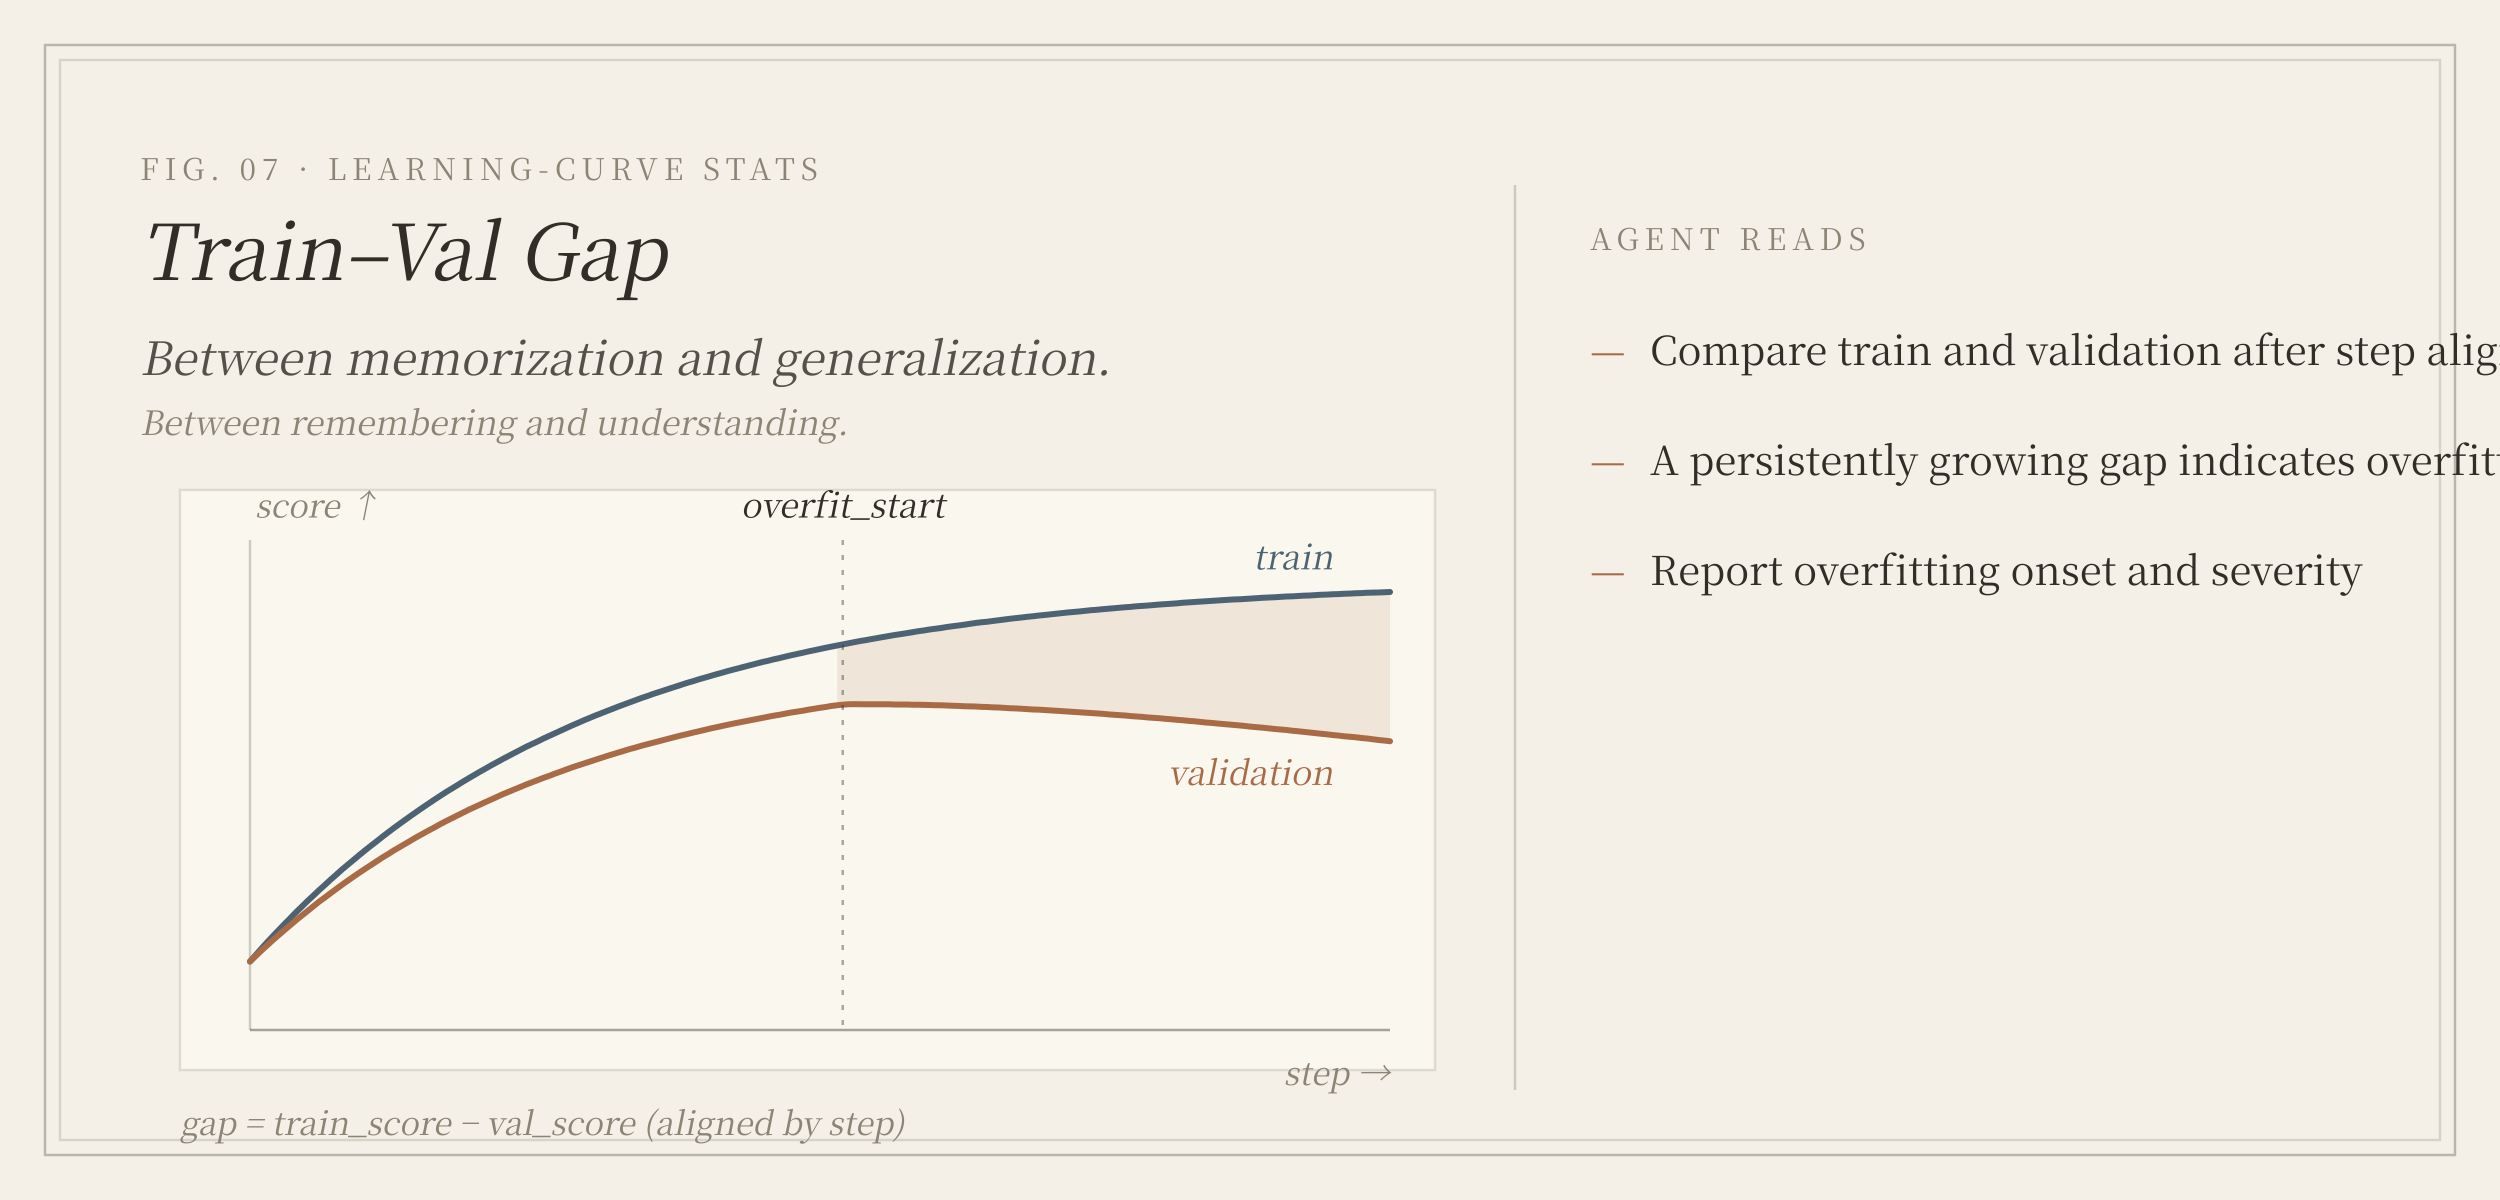
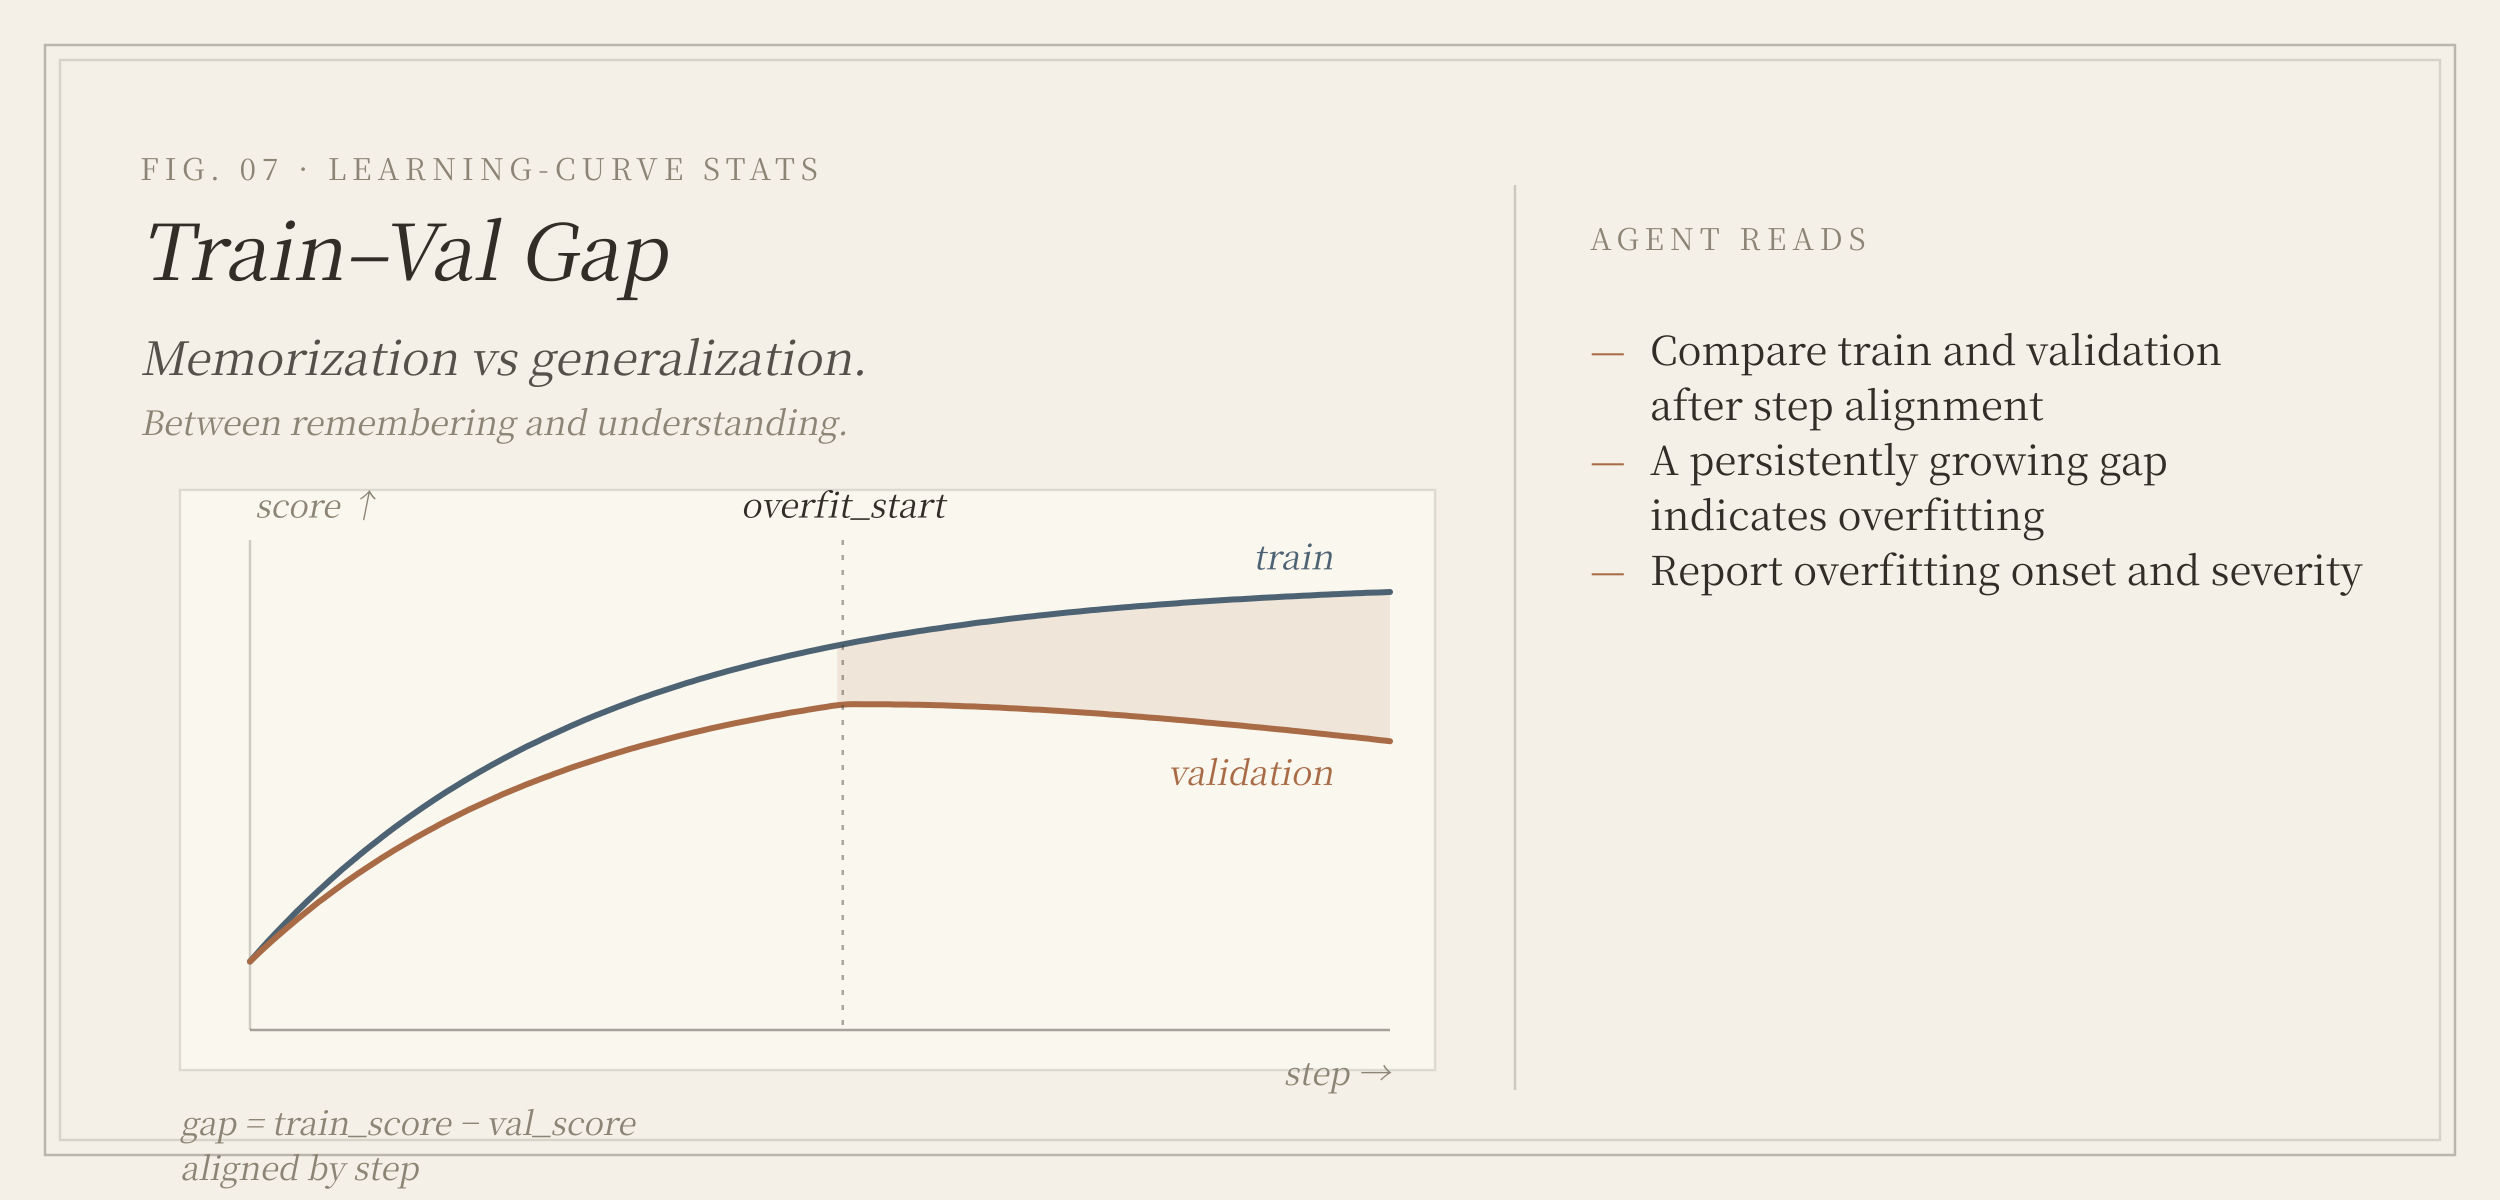
<svg xmlns="http://www.w3.org/2000/svg" width="1000" height="480" viewBox="0 0 1000 480" role="img">
  <rect width="1000" height="480" fill="#f4f0e7" />
  <rect x="18" y="18" width="964" height="444" fill="none" stroke="#322e27" stroke-opacity="0.30" stroke-width="1" />
  <rect x="24" y="24" width="952" height="432" fill="none" stroke="#322e27" stroke-opacity="0.15" stroke-width="1" />
  <rect x="72" y="196" width="502" height="232" fill="#faf7ef" stroke="#322e27" stroke-opacity="0.13" stroke-width="1" />
  <line x1="100" y1="412" x2="556" y2="412" stroke="#322e27" stroke-opacity="0.42" stroke-width="1" />
  <line x1="100" y1="216" x2="100" y2="412" stroke="#322e27" stroke-opacity="0.22" stroke-width="1" />
  <text x="556" y="434" text-anchor="end" font-family="Georgia, 'Songti SC', 'Source Han Serif SC', 'Noto Serif CJK SC', STSong, serif" font-style="italic" font-size="13" fill="#8c8475">step →</text>
  <text x="102" y="207" font-family="Georgia, 'Songti SC', 'Source Han Serif SC', 'Noto Serif CJK SC', STSong, serif" font-style="italic" font-size="13" fill="#8c8475">score ↑</text>
  <path d="M334.9 258.2 L339.5 257.3 L344.1 256.4 L348.7 255.6 L353.3 254.8 L357.9 254.0 L362.5 253.3 L367.2 252.5 L371.8 251.8 L376.4 251.2 L381.0 250.5 L385.6 249.9 L390.2 249.2 L394.8 248.7 L399.4 248.1 L404.0 247.5 L408.6 247.0 L413.2 246.5 L417.8 246.0 L422.4 245.5 L427.0 245.0 L431.6 244.6 L436.2 244.1 L440.8 243.7 L445.5 243.3 L450.1 242.9 L454.7 242.5 L459.3 242.2 L463.9 241.8 L468.5 241.5 L473.1 241.1 L477.7 240.8 L482.3 240.5 L486.9 240.2 L491.5 239.9 L496.1 239.7 L500.7 239.4 L505.3 239.1 L509.9 238.9 L514.5 238.6 L519.2 238.4 L523.8 238.2 L528.4 237.9 L533.0 237.7 L537.6 237.5 L542.2 237.3 L546.8 237.1 L551.4 237.0 L556.0 236.8 L556.0 296.5 L551.4 296.0 L546.8 295.4 L542.2 294.9 L537.6 294.5 L533.0 294.0 L528.4 293.5 L523.8 293.0 L519.2 292.5 L514.5 292.0 L509.9 291.6 L505.3 291.1 L500.7 290.7 L496.1 290.2 L491.5 289.8 L486.9 289.4 L482.3 289.0 L477.7 288.5 L473.1 288.1 L468.5 287.7 L463.9 287.3 L459.3 287.0 L454.7 286.6 L450.1 286.2 L445.5 285.9 L440.8 285.5 L436.2 285.2 L431.6 284.9 L427.0 284.6 L422.4 284.3 L417.8 284.0 L413.2 283.8 L408.6 283.5 L404.0 283.3 L399.4 283.0 L394.8 282.8 L390.2 282.6 L385.6 282.5 L381.0 282.3 L376.4 282.1 L371.8 282.0 L367.2 281.9 L362.5 281.8 L357.9 281.8 L353.3 281.7 L348.7 281.7 L344.1 281.7 L339.5 281.7 L334.9 282.1 Z" fill="#a86b46" opacity="0.13" />
  <path d="M100.0 384.6 C100.8 383.7,103.1 381.1,104.6 379.4 C106.1 377.7,107.7 376.0,109.2 374.4 C110.7 372.8,112.3 371.2,113.8 369.6 C115.4 368.0,116.9 366.5,118.4 364.9 C120.0 363.4,121.5 361.9,123.0 360.4 C124.6 359.0,126.1 357.5,127.6 356.1 C129.2 354.7,130.7 353.3,132.2 351.9 C133.8 350.5,135.3 349.2,136.8 347.8 C138.4 346.5,139.9 345.2,141.5 343.9 C143.0 342.6,144.5 341.4,146.1 340.1 C147.6 338.9,149.1 337.7,150.7 336.5 C152.2 335.3,153.7 334.1,155.3 332.9 C156.8 331.8,158.3 330.6,159.9 329.5 C161.4 328.4,162.9 327.3,164.5 326.2 C166.0 325.1,167.6 324.1,169.1 323.0 C170.6 322.0,172.2 320.9,173.7 319.9 C175.2 318.9,176.8 317.9,178.3 316.9 C179.8 316.0,181.4 315.0,182.9 314.1 C184.4 313.1,186.0 312.2,187.5 311.3 C189.1 310.4,190.6 309.5,192.1 308.6 C193.7 307.7,195.2 306.9,196.7 306.0 C198.3 305.2,199.8 304.3,201.3 303.5 C202.9 302.7,204.4 301.9,205.9 301.1 C207.5 300.3,209.0 299.5,210.5 298.7 C212.1 298.0,213.6 297.2,215.2 296.5 C216.7 295.7,218.2 295.0,219.8 294.3 C221.3 293.6,222.8 292.9,224.4 292.2 C225.9 291.5,227.4 290.8,229.0 290.1 C230.5 289.5,232.0 288.8,233.6 288.1 C235.1 287.5,236.6 286.9,238.2 286.2 C239.7 285.6,241.3 285.0,242.8 284.4 C244.3 283.8,245.9 283.2,247.4 282.6 C248.9 282.0,250.5 281.5,252.0 280.9 C253.5 280.3,255.1 279.8,256.6 279.2 C258.1 278.7,259.7 278.2,261.2 277.6 C262.7 277.1,264.3 276.6,265.8 276.1 C267.4 275.6,268.9 275.1,270.4 274.6 C272.0 274.1,273.5 273.6,275.0 273.1 C276.6 272.7,278.1 272.2,279.6 271.7 C281.2 271.3,282.7 270.8,284.2 270.4 C285.8 269.9,287.3 269.5,288.8 269.1 C290.4 268.6,291.9 268.2,293.5 267.8 C295.0 267.4,296.5 267.0,298.1 266.6 C299.6 266.2,301.1 265.8,302.7 265.4 C304.2 265.0,305.7 264.6,307.3 264.3 C308.8 263.9,310.3 263.5,311.9 263.2 C313.4 262.8,314.9 262.5,316.5 262.1 C318.0 261.8,319.6 261.4,321.1 261.1 C322.6 260.7,324.2 260.4,325.7 260.1 C327.2 259.8,328.8 259.4,330.3 259.1 C331.8 258.8,333.4 258.5,334.9 258.2 C336.4 257.9,338.0 257.6,339.5 257.3 C341.1 257.0,342.6 256.7,344.1 256.4 C345.7 256.2,347.2 255.9,348.7 255.6 C350.3 255.3,351.8 255.1,353.3 254.8 C354.9 254.5,356.4 254.3,357.9 254.0 C359.5 253.8,361.0 253.5,362.5 253.3 C364.1 253.0,365.6 252.8,367.2 252.5 C368.7 252.3,370.2 252.1,371.8 251.8 C373.3 251.6,374.8 251.4,376.4 251.2 C377.9 250.9,379.4 250.7,381.0 250.5 C382.5 250.3,384.0 250.1,385.6 249.9 C387.1 249.7,388.6 249.4,390.2 249.2 C391.7 249.0,393.3 248.8,394.8 248.7 C396.3 248.5,397.9 248.3,399.4 248.1 C400.9 247.9,402.5 247.7,404.0 247.5 C405.5 247.3,407.1 247.2,408.6 247.0 C410.1 246.8,411.7 246.6,413.2 246.5 C414.7 246.3,416.3 246.1,417.8 246.0 C419.4 245.8,420.9 245.7,422.4 245.5 C424.0 245.3,425.5 245.2,427.0 245.0 C428.6 244.9,430.1 244.7,431.6 244.6 C433.2 244.4,434.7 244.3,436.2 244.1 C437.8 244.0,439.3 243.9,440.8 243.7 C442.4 243.6,443.9 243.4,445.5 243.3 C447.0 243.2,448.5 243.0,450.1 242.9 C451.6 242.8,453.1 242.7,454.7 242.5 C456.2 242.4,457.7 242.3,459.3 242.2 C460.8 242.1,462.3 241.9,463.9 241.8 C465.4 241.7,466.9 241.6,468.5 241.5 C470.0 241.4,471.6 241.3,473.1 241.1 C474.6 241.0,476.2 240.9,477.7 240.8 C479.2 240.7,480.8 240.6,482.3 240.5 C483.8 240.4,485.4 240.3,486.9 240.2 C488.4 240.1,490.0 240.0,491.5 239.9 C493.1 239.8,494.6 239.7,496.1 239.7 C497.7 239.6,499.2 239.5,500.7 239.4 C502.3 239.3,503.8 239.2,505.3 239.1 C506.9 239.0,508.4 239.0,509.9 238.9 C511.5 238.8,513.0 238.7,514.5 238.6 C516.1 238.6,517.6 238.5,519.2 238.4 C520.7 238.3,522.2 238.2,523.8 238.2 C525.3 238.1,526.8 238.0,528.4 237.9 C529.9 237.9,531.4 237.8,533.0 237.7 C534.5 237.7,536.0 237.6,537.6 237.5 C539.1 237.5,540.6 237.4,542.2 237.3 C543.7 237.3,545.3 237.2,546.8 237.1 C548.3 237.1,549.9 237.0,551.4 237.0 C552.9 236.9,555.2 236.8,556.0 236.8" fill="none" stroke="#4d6373" stroke-width="2.4" stroke-linecap="round" />
  <path d="M100.0 384.6 C100.8 383.8,103.1 381.6,104.6 380.2 C106.1 378.8,107.7 377.4,109.2 376.0 C110.7 374.7,112.3 373.3,113.8 372.0 C115.4 370.7,116.9 369.4,118.4 368.1 C120.0 366.8,121.5 365.6,123.0 364.4 C124.6 363.1,126.1 361.9,127.6 360.7 C129.2 359.6,130.7 358.4,132.2 357.3 C133.8 356.1,135.3 355.0,136.8 353.9 C138.4 352.8,139.9 351.7,141.5 350.6 C143.0 349.6,144.5 348.5,146.1 347.5 C147.6 346.5,149.1 345.5,150.7 344.5 C152.2 343.5,153.7 342.5,155.3 341.6 C156.8 340.6,158.3 339.7,159.9 338.8 C161.4 337.9,162.9 337.0,164.5 336.1 C166.0 335.2,167.6 334.3,169.1 333.5 C170.6 332.6,172.2 331.8,173.7 331.0 C175.2 330.1,176.8 329.3,178.3 328.5 C179.8 327.7,181.4 327.0,182.9 326.2 C184.4 325.4,186.0 324.7,187.5 323.9 C189.1 323.2,190.6 322.5,192.1 321.8 C193.7 321.0,195.2 320.4,196.7 319.7 C198.3 319.0,199.8 318.3,201.3 317.6 C202.9 317.0,204.4 316.3,205.9 315.7 C207.5 315.1,209.0 314.4,210.5 313.8 C212.1 313.2,213.6 312.6,215.2 312.0 C216.7 311.4,218.2 310.8,219.8 310.3 C221.3 309.7,222.8 309.1,224.4 308.6 C225.9 308.0,227.4 307.5,229.0 306.9 C230.5 306.4,232.0 305.9,233.6 305.4 C235.1 304.9,236.6 304.4,238.2 303.9 C239.7 303.4,241.3 302.9,242.8 302.4 C244.3 301.9,245.9 301.5,247.4 301.0 C248.9 300.5,250.5 300.1,252.0 299.6 C253.5 299.2,255.1 298.8,256.6 298.3 C258.1 297.9,259.7 297.5,261.2 297.1 C262.7 296.7,264.3 296.3,265.8 295.9 C267.4 295.5,268.9 295.1,270.4 294.7 C272.0 294.3,273.5 293.9,275.0 293.6 C276.6 293.2,278.1 292.8,279.6 292.5 C281.2 292.1,282.7 291.8,284.2 291.4 C285.8 291.1,287.3 290.7,288.8 290.4 C290.4 290.1,291.9 289.7,293.5 289.4 C295.0 289.1,296.5 288.8,298.1 288.5 C299.6 288.2,301.1 287.9,302.7 287.6 C304.2 287.3,305.7 287.0,307.3 286.7 C308.8 286.4,310.3 286.1,311.9 285.9 C313.4 285.6,314.9 285.3,316.5 285.0 C318.0 284.8,319.6 284.5,321.1 284.3 C322.6 284.0,324.2 283.7,325.7 283.5 C327.2 283.2,328.8 283.0,330.3 282.8 C331.8 282.5,333.4 282.2,334.9 282.1 C336.4 281.9,338.0 281.8,339.5 281.7 C341.1 281.6,342.6 281.7,344.1 281.7 C345.7 281.7,347.2 281.7,348.7 281.7 C350.3 281.7,351.8 281.7,353.3 281.7 C354.9 281.7,356.4 281.7,357.9 281.8 C359.5 281.8,361.0 281.8,362.5 281.8 C364.1 281.9,365.6 281.9,367.2 281.9 C368.7 281.9,370.2 282.0,371.8 282.0 C373.3 282.1,374.8 282.1,376.4 282.1 C377.9 282.2,379.4 282.2,381.0 282.3 C382.5 282.3,384.0 282.4,385.6 282.5 C387.1 282.5,388.6 282.6,390.2 282.6 C391.7 282.7,393.3 282.8,394.8 282.8 C396.3 282.9,397.9 283.0,399.4 283.0 C400.9 283.1,402.5 283.2,404.0 283.3 C405.5 283.3,407.1 283.4,408.6 283.5 C410.1 283.6,411.7 283.7,413.2 283.8 C414.7 283.8,416.3 283.9,417.8 284.0 C419.4 284.1,420.9 284.2,422.4 284.3 C424.0 284.4,425.5 284.5,427.0 284.6 C428.6 284.7,430.1 284.8,431.6 284.9 C433.2 285.0,434.7 285.1,436.2 285.2 C437.8 285.3,439.3 285.4,440.8 285.5 C442.4 285.7,443.9 285.8,445.5 285.9 C447.0 286.0,448.5 286.1,450.1 286.2 C451.6 286.4,453.1 286.5,454.7 286.6 C456.2 286.7,457.7 286.8,459.3 287.0 C460.8 287.1,462.3 287.2,463.9 287.3 C465.4 287.5,466.9 287.6,468.5 287.7 C470.0 287.9,471.6 288.0,473.1 288.1 C474.6 288.3,476.2 288.4,477.7 288.5 C479.2 288.7,480.8 288.8,482.3 289.0 C483.8 289.1,485.4 289.2,486.9 289.4 C488.4 289.5,490.0 289.7,491.5 289.8 C493.1 289.9,494.6 290.1,496.1 290.2 C497.7 290.4,499.2 290.5,500.7 290.7 C502.3 290.8,503.8 291.0,505.3 291.1 C506.9 291.3,508.4 291.4,509.9 291.6 C511.5 291.7,513.0 291.9,514.5 292.0 C516.1 292.2,517.6 292.4,519.2 292.5 C520.7 292.7,522.2 292.8,523.8 293.0 C525.3 293.2,526.8 293.3,528.4 293.5 C529.9 293.6,531.4 293.8,533.0 294.0 C534.5 294.1,536.0 294.3,537.6 294.5 C539.1 294.6,540.6 294.8,542.2 294.9 C543.7 295.1,545.3 295.3,546.8 295.4 C548.3 295.6,549.9 295.8,551.4 296.0 C552.9 296.1,555.2 296.4,556.0 296.5" fill="none" stroke="#a86b46" stroke-width="2.4" stroke-linecap="round" />
  <line x1="337.1" y1="216" x2="337.1" y2="412" stroke="#322e27" stroke-opacity="0.4" stroke-width="1" stroke-dasharray="2 4" />
  <text x="337.12" y="207" text-anchor="middle" font-family="Georgia, 'Songti SC', 'Source Han Serif SC', 'Noto Serif CJK SC', STSong, serif" font-style="italic" font-size="13.5" fill="#322e27">overfit_start</text>
  <text x="533.2" y="227.728" text-anchor="end" font-family="Georgia, 'Songti SC', 'Source Han Serif SC', 'Noto Serif CJK SC', STSong, serif" font-style="italic" font-size="13.5" fill="#4d6373">train</text>
  <text x="533.2" y="313.985" text-anchor="end" font-family="Georgia, 'Songti SC', 'Source Han Serif SC', 'Noto Serif CJK SC', STSong, serif" font-style="italic" font-size="13.5" fill="#a86b46">validation</text>
  <text x="56" y="72" font-family="Georgia, 'Songti SC', 'Source Han Serif SC', 'Noto Serif CJK SC', STSong, serif" font-size="12" letter-spacing="2.4" fill="#8c8475">FIG. 07 · LEARNING-CURVE STATS</text>
  <text x="56" y="112" font-family="Georgia, 'Songti SC', 'Source Han Serif SC', 'Noto Serif CJK SC', STSong, serif" font-size="31" fill="#322e27">
    <tspan font-style="italic">Train–Val Gap</tspan>
  </text>
-   <text x="56" y="150" font-family="Georgia, 'Songti SC', 'Source Han Serif SC', 'Noto Serif CJK SC', STSong, serif" font-style="italic" font-size="18.5" fill="#322e27" opacity="0.82">Between memorization and generalization.</text>
+   <text x="56" y="150" font-family="Georgia, 'Songti SC', 'Source Han Serif SC', 'Noto Serif CJK SC', STSong, serif" font-style="italic" font-size="18.5" fill="#322e27" opacity="0.82">Memorization vs generalization.</text>
  <text x="56" y="174" font-family="Georgia, 'Songti SC', 'Source Han Serif SC', 'Noto Serif CJK SC', STSong, serif" font-style="italic" font-size="13.5" fill="#8c8475">Between remembering and understanding.</text>
  <line x1="606" y1="74" x2="606" y2="436" stroke="#322e27" stroke-opacity="0.20" stroke-width="1" />
  <text x="636" y="100" font-family="Georgia, 'Songti SC', 'Source Han Serif SC', 'Noto Serif CJK SC', STSong, serif" font-size="12" letter-spacing="2.4" fill="#8c8475">AGENT READS</text>
  <text x="636" y="146" font-family="Georgia, 'Songti SC', 'Source Han Serif SC', 'Noto Serif CJK SC', STSong, serif" font-size="16" fill="#a86b46">—</text>
-   <text x="660" y="146" font-family="Georgia, 'Songti SC', 'Source Han Serif SC', 'Noto Serif CJK SC', STSong, serif" font-size="16" fill="#322e27">Compare train and validation after step alignment</text>
+   <text x="660" y="146" font-family="Georgia, 'Songti SC', 'Source Han Serif SC', 'Noto Serif CJK SC', STSong, serif" font-size="16" fill="#322e27">
+     <tspan x="660" dy="0">Compare train and validation</tspan>
+     <tspan x="660" dy="22">after step alignment</tspan>
+   </text>
  <text x="636" y="190" font-family="Georgia, 'Songti SC', 'Source Han Serif SC', 'Noto Serif CJK SC', STSong, serif" font-size="16" fill="#a86b46">—</text>
-   <text x="660" y="190" font-family="Georgia, 'Songti SC', 'Source Han Serif SC', 'Noto Serif CJK SC', STSong, serif" font-size="16" fill="#322e27">A persistently growing gap indicates overfitting</text>
+   <text x="660" y="190" font-family="Georgia, 'Songti SC', 'Source Han Serif SC', 'Noto Serif CJK SC', STSong, serif" font-size="16" fill="#322e27">
+     <tspan x="660" dy="0">A persistently growing gap</tspan>
+     <tspan x="660" dy="22">indicates overfitting</tspan>
+   </text>
  <text x="636" y="234" font-family="Georgia, 'Songti SC', 'Source Han Serif SC', 'Noto Serif CJK SC', STSong, serif" font-size="16" fill="#a86b46">—</text>
  <text x="660" y="234" font-family="Georgia, 'Songti SC', 'Source Han Serif SC', 'Noto Serif CJK SC', STSong, serif" font-size="16" fill="#322e27">Report overfitting onset and severity</text>
-   <text x="72" y="454" font-family="Georgia, 'Songti SC', 'Source Han Serif SC', 'Noto Serif CJK SC', STSong, serif" font-style="italic" font-size="13" fill="#8c8475">gap = train_score − val_score (aligned by step)</text>
+   <text x="72" y="454" font-family="Georgia, 'Songti SC', 'Source Han Serif SC', 'Noto Serif CJK SC', STSong, serif" font-style="italic" font-size="13" fill="#8c8475">
+     <tspan x="72" dy="0">gap = train_score − val_score</tspan>
+     <tspan x="72" dy="18">aligned by step</tspan>
+   </text>
</svg>
